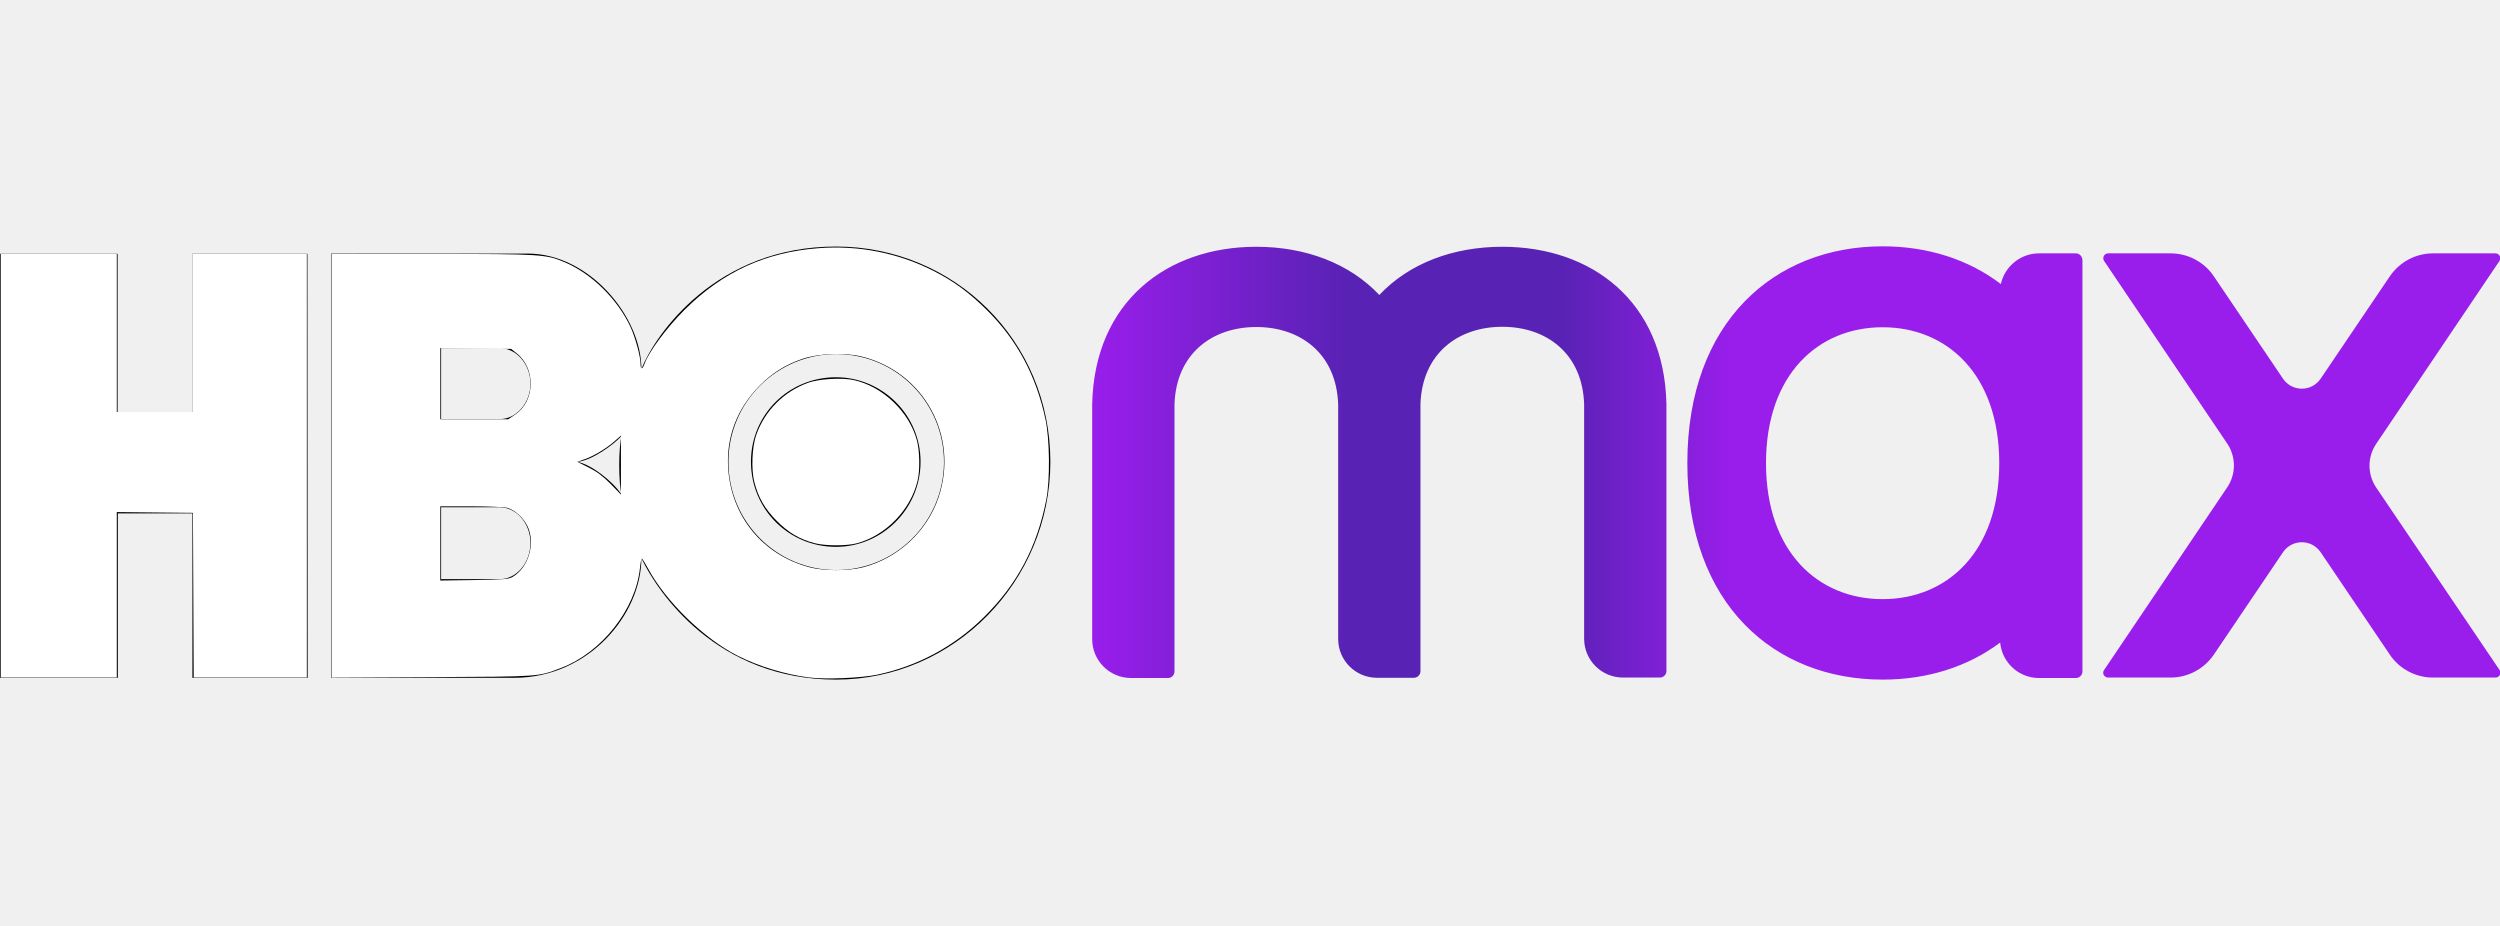
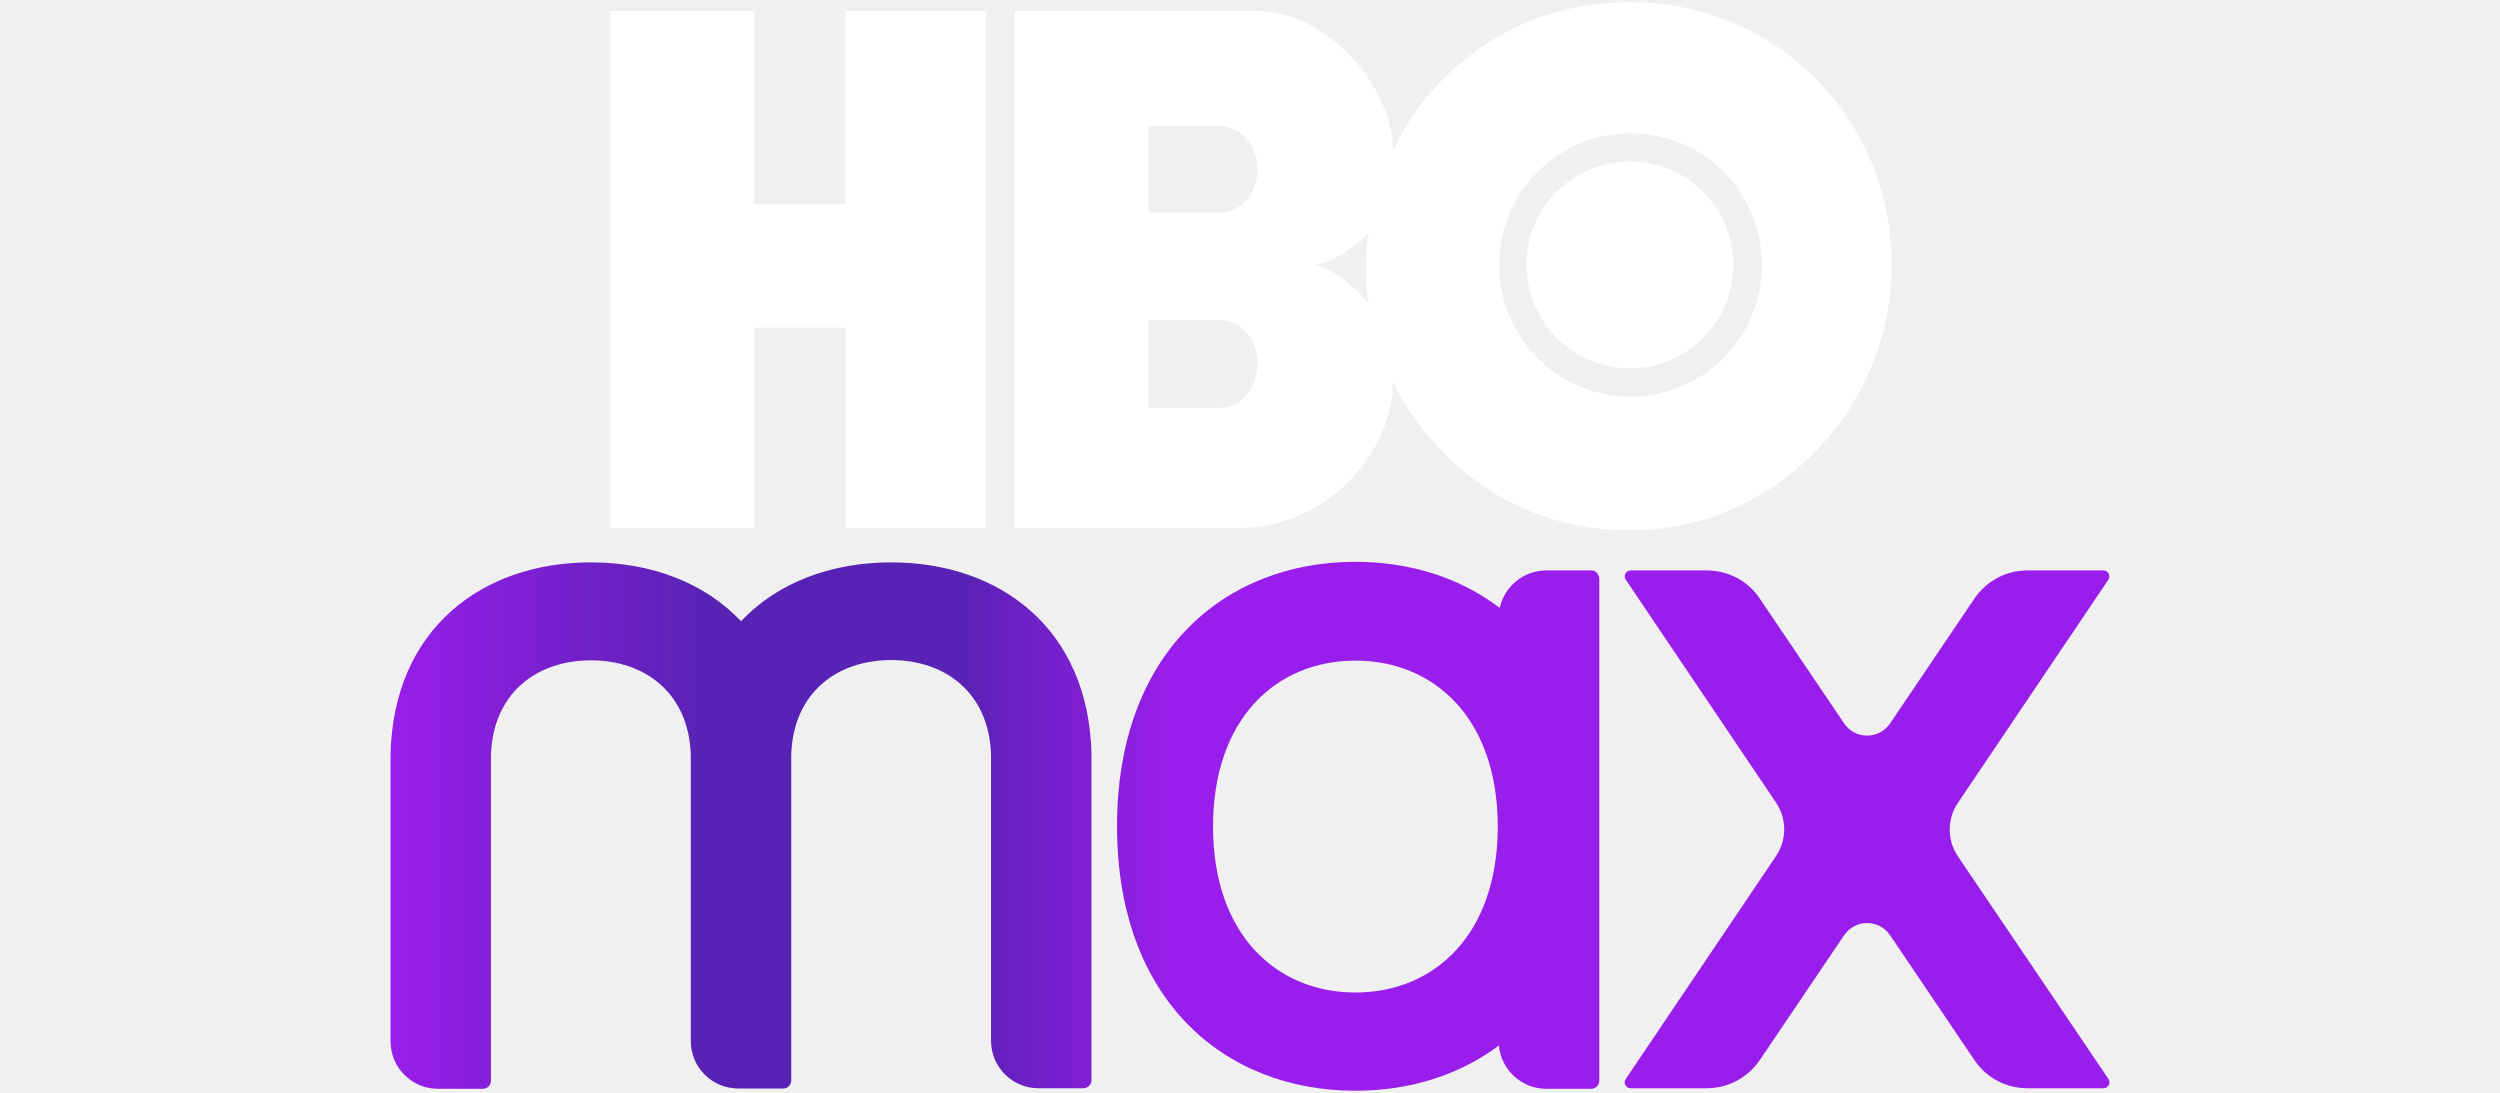
- <svg xmlns="http://www.w3.org/2000/svg" version="1.0" width="864pt" height="320pt" viewBox="0 0 864 320" preserveAspectRatio="xMidYMid meet" id="svg3" xml:space="preserve">
-   <defs id="defs3">
-     <linearGradient id="swatch7">
-       <stop style="stop-color:#b4befe;stop-opacity:1;" offset="0" id="stop7" />
-     </linearGradient>
-     <linearGradient id="SVGID_1_" gradientUnits="userSpaceOnUse" x1="1041.519" y1="325.649" x2="1660.956" y2="325.649" gradientTransform="matrix(0.4545,0,0,-0.4545,7.1986,243.317)">
-       <stop offset="0" style="stop-color:#991EEB" id="stop1" />
-       <stop offset="0.4" style="stop-color:#5822B4" id="stop2" />
-       <stop offset="0.73" style="stop-color:#5822B4" id="stop3" />
-       <stop offset="1" style="stop-color:#991EEB" id="stop4" />
+ <svg xmlns="http://www.w3.org/2000/svg" version="1.0" width="732pt" height="320pt" viewBox="0 0 732 320" preserveAspectRatio="xMidYMid meet" id="svg4">
+   <defs id="defs4">
+     <radialGradient id="disney-plus_svg__a" cx="463.589" cy="533.713" r="374.058" gradientTransform="matrix(1.08851,0,0,1.08851,61.35277,-397.3929)" gradientUnits="userSpaceOnUse">
+       <stop offset="0.007" style="stop-color:#ffffff;stop-opacity:1;" id="stop1" />
+       <stop offset="0.03" style="stop-color:#ffffff;stop-opacity:1;" id="stop2" />
+       <stop offset="0.057" style="stop-color:#ffffff;stop-opacity:1;" id="stop3" />
+       <stop offset="0.084" style="stop-color:#ffffff;stop-opacity:1;" id="stop4" />
+       <stop offset="0.111" style="stop-color:#ffffff;stop-opacity:1;" id="stop5" />
+       <stop offset="0.138" style="stop-color:#ffffff;stop-opacity:1;" id="stop6" />
+       <stop offset="0.165" style="stop-color:#ffffff;stop-opacity:1;" id="stop7" />
+       <stop offset="0.191" style="stop-color:#fffffe;stop-opacity:1;" id="stop8" />
+       <stop offset="0.216" style="stop-color:#ffffff;stop-opacity:1;" id="stop9" />
+       <stop offset="1" style="stop-color:#ffffff;stop-opacity:0;" id="stop10" />
+     </radialGradient>
+     <linearGradient id="SVGID_1_" gradientUnits="userSpaceOnUse" x1="1041.519" y1="325.649" x2="1660.956" y2="325.649" gradientTransform="matrix(0.4687815,0,0,-0.4687815,-593.7668,589.9231)">
+       <stop offset="0" style="stop-color:#991EEB" id="stop1-7" />
+       <stop offset="0.4" style="stop-color:#5822B4" id="stop2-5" />
+       <stop offset="0.73" style="stop-color:#5822B4" id="stop3-3" />
+       <stop offset="1" style="stop-color:#991EEB" id="stop4-5" />
    </linearGradient>
  </defs>
-   <g transform="matrix(0.7856616,0,0,0.7856616,-0.12871,85.12645)" id="g4" style="stroke-width:0;stroke-dasharray:none">
-     <path d="M 135.5,189.8 H 84.8 V 117.5 H 52 v 72.3 H 0 V 3.3 H 51.9 V 72.9 H 84.7 V 3.3 h 50.7 z m 232.4,0.8 c 51.9,0 94.3,-43.2 94.3,-95.8 0,-53.4 -42.4,-94.7 -94.3,-94.7 -52.6,0 -79.2,38.2 -85.6,53.8 0,-23.1 -23.1,-50.7 -49.9,-50.7 h -86.6 v 186.6 h 80.6 c 32.8,0 55.9,-28 55.9,-52.6 7.3,15.2 33.1,53.4 85.6,53.4 z M 220,114.8 c 7.5,0 13.5,7.3 13.5,15.6 0,8.7 -6,16 -13.5,16 h -25.8 v -31.6 z m 0,-70 c 7.5,0 13.5,7.3 13.5,15.6 0,8.3 -6,15.6 -13.5,15.6 H 194.2 V 44.8 Z m 34.1,50 c 6,-0.4 15.8,-7.3 19.5,-11.4 -1.4,5 -1.4,20.8 0,25.8 -4.1,-6.1 -13.5,-13.3 -19.5,-14.4 z m 66.5,0 c 0,-26.3 21.4,-47.5 47.7,-47.4 26.4,0.2 47.4,21.7 47.1,48.1 -0.4,26 -21.4,46.9 -47.4,46.9 -26.2,0 -47.4,-21.2 -47.4,-47.6 z m 47.3,37.4 c 20.2,0 37.2,-16.6 37.2,-37.4 0,-20.8 -17,-37.2 -37.2,-37.2 -20.8,0 -37.4,16.4 -37.4,37.2 0,20.8 16.6,37.4 37.4,37.4 z" id="path1" style="stroke-width:0;stroke-dasharray:none" />
+   <g transform="matrix(0.7877613,0,0,0.7877613,197.4498,-102.5186)" id="g4" style="stroke-width:0;stroke-dasharray:none">
+     <path d="M 115.832,326.413 H 63.59 v -74.499 h -33.798 v 74.499 H -23.79 V 134.24 h 53.479 v 71.717 H 63.486 V 134.24 h 52.242 z m 239.468,0.824 c 53.478,0 97.168,-44.514 97.168,-98.714 0,-55.024 -43.69,-97.58 -97.168,-97.58 -54.2,0 -81.609,39.362 -88.203,55.436 0,-23.803 -23.803,-52.242 -51.418,-52.242 h -89.234 v 192.275 h 83.051 c 33.798,0 57.6,-28.852 57.6,-54.2 7.522,15.662 34.107,55.024 88.203,55.024 z M 202.902,249.131 c 7.728,0 13.911,7.522 13.911,16.074 0,8.965 -6.182,16.487 -13.911,16.487 H 176.317 V 249.131 Z m 0,-72.129 c 7.728,0 13.911,7.522 13.911,16.074 0,8.552 -6.182,16.074 -13.911,16.074 h -26.585 v -32.149 z m 35.137,51.521 c 6.182,-0.412 16.281,-7.522 20.093,-11.747 -1.443,5.152 -1.443,21.433 0,26.585 -4.225,-6.286 -13.911,-13.705 -20.093,-14.838 z m 68.523,0 c 0,-27.1 22.051,-48.945 49.151,-48.842 27.203,0.206 48.842,22.36 48.533,49.563 -0.412,26.791 -22.051,48.326 -48.842,48.326 -26.997,0 -48.842,-21.845 -48.842,-49.048 z m 48.739,38.537 c 20.814,0 38.331,-17.105 38.331,-38.537 0,-21.433 -17.517,-38.331 -38.331,-38.331 -21.433,0 -38.538,16.899 -38.538,38.331 0,21.433 17.105,38.537 38.538,38.537 z" id="path1" style="fill:#ffffff;fill-opacity:1;stroke-width:0;stroke-dasharray:none" />
    <linearGradient id="linearGradient8" gradientUnits="userSpaceOnUse" x1="1041.519" y1="325.649" x2="1660.956" y2="325.649" gradientTransform="matrix(0.4545,0,0,-0.4545,7.1986,243.317)">
-       <stop offset="0" style="stop-color:#991EEB" id="stop5" />
-       <stop offset="0.4" style="stop-color:#5822B4" id="stop6" />
+       <stop offset="0" style="stop-color:#991EEB" id="stop5-6" />
+       <stop offset="0.4" style="stop-color:#5822B4" id="stop6-2" />
      <stop offset="0.73" style="stop-color:#5822B4" id="stop7-3" />
-       <stop offset="1" style="stop-color:#991EEB" id="stop8" />
+       <stop offset="1" style="stop-color:#991EEB" id="stop8-9" />
    </linearGradient>
-     <path class="st0" d="M 733.2,69.3 C 732.2,24.1 700.2,0.2 661,0.2 639.5,0.2 620.1,7.4 606.9,21.4 593.7,7.4 574.3,0.2 552.8,0.2 c -39.2,0 -71.2,24 -72.2,69.2 v 103.4 c 0,9.5 7.7,17.1 17.1,17.1 h 16.2 c 1.6,0 2.9,-1.3 2.9,-2.9 V 69.6 c 0.7,-22.3 16.5,-34.1 36,-34.1 19.5,0 35.3,11.8 36,34.1 v 103.1 c 0,9.5 7.7,17.1 17.1,17.1 h 16.2 c 1.6,0 2.9,-1.3 2.9,-2.9 V 69.5 c 0.7,-22.3 16.5,-34.1 36,-34.1 19.5,0 35.3,11.8 36,34.1 v 103.1 c 0,9.5 7.7,17.1 17.1,17.1 h 16.2 c 1.6,0 2.9,-1.3 2.9,-2.9 V 69.4 c 0.1,0.1 0,0 0,-0.1 z M 1097.9,3.1 h -27.5 c -7.6,0 -14.7,3.8 -19,10.1 l -30.4,45 c -4,5.9 -12.6,5.9 -16.6,0 L 974,13.2 C 969.8,6.9 962.6,3.1 955,3.1 h -27.5 c -1.7,0 -2.7,1.9 -1.8,3.3 l 54.2,80.4 c 3.9,5.8 3.9,13.4 0,19.2 l -54.2,80.4 c -1,1.4 0.1,3.3 1.8,3.3 H 955 c 7.6,0 14.7,-3.8 19,-10.1 l 30.4,-45 c 4,-5.9 12.6,-5.9 16.6,0 l 30.4,45 c 4.2,6.3 11.4,10.1 19,10.1 h 27.5 c 1.7,0 2.7,-1.9 1.8,-3.3 l -54.3,-80.3 c -3.9,-5.8 -3.9,-13.4 0,-19.2 l 54.2,-80.4 c 1,-1.4 0,-3.4 -1.7,-3.4 z m -184.6,0 H 897.1 C 888.9,3.1 882,8.9 880.3,16.6 865.9,5.6 847.8,0 828.3,0 c -47.4,0 -85.9,33 -85.9,95.3 0,62.3 38.4,95.3 85.9,95.3 19.4,0 37.3,-5.5 51.7,-16.3 0.8,8.7 8.1,15.6 17.1,15.6 h 16.2 c 1.6,0 2.9,-1.3 2.9,-2.9 V 6 c -0.1,-1.6 -1.3,-2.9 -2.9,-2.9 z m -85,152.1 C 800,155.2 777,134.5 777,95.4 c 0,-39.1 23,-59.8 51.3,-59.8 28.3,0 51.3,20.7 51.3,59.8 0,39.1 -23,59.8 -51.3,59.8 z" id="path4" style="fill:url(#SVGID_1_);stroke-width:0;stroke-dasharray:none" />
+     <path class="st0" d="m 155.047,410.438 c -1.031,-46.62 -34.037,-71.271 -74.469,-71.271 -22.176,0 -42.185,7.426 -55.8,21.866 -13.615,-14.44 -33.624,-21.866 -55.8,-21.866 -40.432,0 -73.437,24.754 -74.469,71.374 v 106.649 c 0,9.799 7.942,17.637 17.637,17.637 h 16.709 c 1.65,0 2.991,-1.341 2.991,-2.991 V 410.748 c 0.722,-23.001 17.018,-35.172 37.131,-35.172 20.113,0 36.409,12.171 37.131,35.172 V 517.087 c 0,9.799 7.942,17.637 17.637,17.637 h 16.709 c 1.65,0 2.991,-1.341 2.991,-2.991 v -121.089 c 0.722,-23.001 17.018,-35.172 37.131,-35.172 20.113,0 36.409,12.171 37.131,35.172 v 106.34 c 0,9.799 7.942,17.637 17.637,17.637 h 16.709 c 1.65,0 2.991,-1.341 2.991,-2.991 V 410.541 c 0.103,0.103 0,0 0,-0.103 z m 376.16,-68.28 h -28.364 c -7.839,0 -15.162,3.919 -19.597,10.417 l -31.355,46.414 c -4.126,6.085 -12.996,6.085 -17.122,0 l -31.355,-46.414 c -4.332,-6.498 -11.758,-10.417 -19.597,-10.417 h -28.364 c -1.753,0 -2.785,1.96 -1.857,3.404 l 55.903,82.926 c 4.023,5.982 4.023,13.821 0,19.803 l -55.903,82.926 c -1.031,1.444 0.103,3.404 1.857,3.404 h 28.364 c 7.839,0 15.162,-3.919 19.597,-10.417 L 434.769,477.79 c 4.126,-6.085 12.996,-6.085 17.122,0 l 31.355,46.414 c 4.332,6.498 11.758,10.417 19.597,10.417 h 28.364 c 1.753,0 2.785,-1.96 1.857,-3.404 l -56.006,-82.823 c -4.023,-5.982 -4.023,-13.821 0,-19.803 l 55.903,-82.926 c 1.031,-1.444 0,-3.507 -1.753,-3.507 z m -190.401,0 h -16.709 c -8.458,0 -15.574,5.982 -17.328,13.924 -14.852,-11.346 -33.521,-17.122 -53.634,-17.122 -48.889,0 -88.599,34.037 -88.599,98.295 0,64.258 39.607,98.295 88.599,98.295 20.01,0 38.472,-5.673 53.325,-16.812 0.825,8.973 8.355,16.09 17.637,16.09 h 16.709 c 1.65,0 2.991,-1.341 2.991,-2.991 V 345.149 c -0.103,-1.65 -1.341,-2.991 -2.991,-2.991 z m -87.671,156.879 c -29.189,0 -52.912,-21.35 -52.912,-61.679 0,-40.329 23.723,-61.679 52.912,-61.679 29.189,0 52.912,21.35 52.912,61.679 0,40.329 -23.723,61.679 -52.912,61.679 z" id="path4" style="fill:url(#SVGID_1_);stroke-width:0;stroke-dasharray:none" />
  </g>
-   <path style="fill:#ffffff;fill-opacity:1;stroke:#ffffff;stroke-width:0;stroke-linecap:square;stroke-dasharray:none" d="M 0.334,214.594 V 116.99 H 27.075 53.816 v 36.434 36.434 h 17.381 17.381 v -36.434 -36.434 h 26.406 26.406 v 97.603 97.603 H 115.325 89.258 l -0.173,-37.938 -0.173,-37.938 -17.549,-0.178 -17.549,-0.178 v 38.117 38.117 H 27.075 0.334 Z" id="path2" transform="scale(0.75)" />
-   <path style="fill:#ffffff;fill-opacity:1;stroke:#ffffff;stroke-width:0;stroke-linecap:square;stroke-dasharray:none" d="m 372.758,312.165 c -10.826,-1.359 -23.099,-5.09 -32.723,-9.948 -15.616,-7.883 -33.162,-24.944 -41.448,-40.303 -1.339,-2.482 -2.619,-4.518 -2.844,-4.524 -0.225,-0.006 -0.609,1.937 -0.853,4.319 -1.954,19.075 -17.656,38.98 -36.333,46.062 -10.849,4.113 -9.078,3.987 -59.507,4.251 l -46.295,0.243 v -97.637 -97.637 l 46.295,0.023 c 50.474,0.025 52.407,0.146 61.094,3.796 12.43,5.222 24.321,16.901 30.368,29.822 2.195,4.692 4.637,13.611 4.637,16.939 0,2.866 0.843,2.855 1.885,-0.024 1.996,-5.52 10.409,-16.841 18.445,-24.822 17.604,-17.482 37.284,-26.513 61.84,-28.377 18.347,-1.393 36.539,2.201 52.72,10.413 9.483,4.813 16.62,10.058 24.903,18.302 13.751,13.685 22.541,30.125 26.807,50.139 1.988,9.325 2.171,27.93 0.366,37.103 -4.304,21.869 -13.373,38.926 -28.79,54.15 -13.569,13.398 -30.48,22.503 -49.076,26.422 -7.531,1.587 -23.811,2.254 -31.493,1.289 z m -136.772,-46.203 c 7.495,-4.148 10.928,-15.551 7.077,-23.505 -1.849,-3.819 -5.872,-7.503 -9.203,-8.428 -1.43,-0.397 -8.809,-0.711 -16.76,-0.713 l -14.206,-0.004 v 17.101 17.101 l 15.543,-0.221 c 12.944,-0.184 15.878,-0.407 17.549,-1.331 z m 161.598,-4.525 c 16.24,-4.153 29.619,-16.537 34.917,-32.32 9.423,-28.07 -6.592,-57.541 -35.199,-64.775 -7.887,-1.994 -20.047,-1.535 -27.613,1.042 -7.743,2.638 -13.979,6.561 -19.721,12.407 -10.382,10.569 -15.322,23.502 -14.442,37.805 1.375,22.354 15.898,40.095 37.506,45.817 6.528,1.729 17.84,1.739 24.552,0.023 z m -111.459,-47.087 v -13.614 l -2.967,2.612 c -3.82,3.363 -9.503,6.776 -13.774,8.274 l -3.372,1.182 5.245,2.625 c 3.83,1.917 6.543,3.943 10.057,7.508 2.646,2.686 4.812,4.915 4.812,4.955 z m -48.725,-23.321 c 9.203,-6.179 9.575,-21.182 0.699,-28.216 l -2.567,-2.035 -16.318,-0.2 -16.318,-0.2 v 16.412 16.412 h 15.635 15.635 z" id="path3" transform="scale(0.75)" />
-   <path style="fill:#ffffff;fill-opacity:1;stroke:#ffffff;stroke-width:0;stroke-linecap:square;stroke-dasharray:none" d="m 375.372,250.304 c -6.941,-1.831 -12.045,-4.84 -17.444,-10.282 -5.58,-5.625 -8.526,-10.758 -10.369,-18.07 -1.47,-5.832 -1.007,-16.165 0.972,-21.686 3.992,-11.136 12.682,-19.833 23.878,-23.895 4.925,-1.787 15.546,-2.416 20.954,-1.24 13.385,2.91 25.634,14.602 29.146,27.818 1.291,4.858 1.453,13.592 0.341,18.412 -3.114,13.51 -14.663,25.433 -28.097,29.008 -4.64,1.235 -14.582,1.201 -19.382,-0.065 z" id="path5" transform="scale(0.75)" />
</svg>
